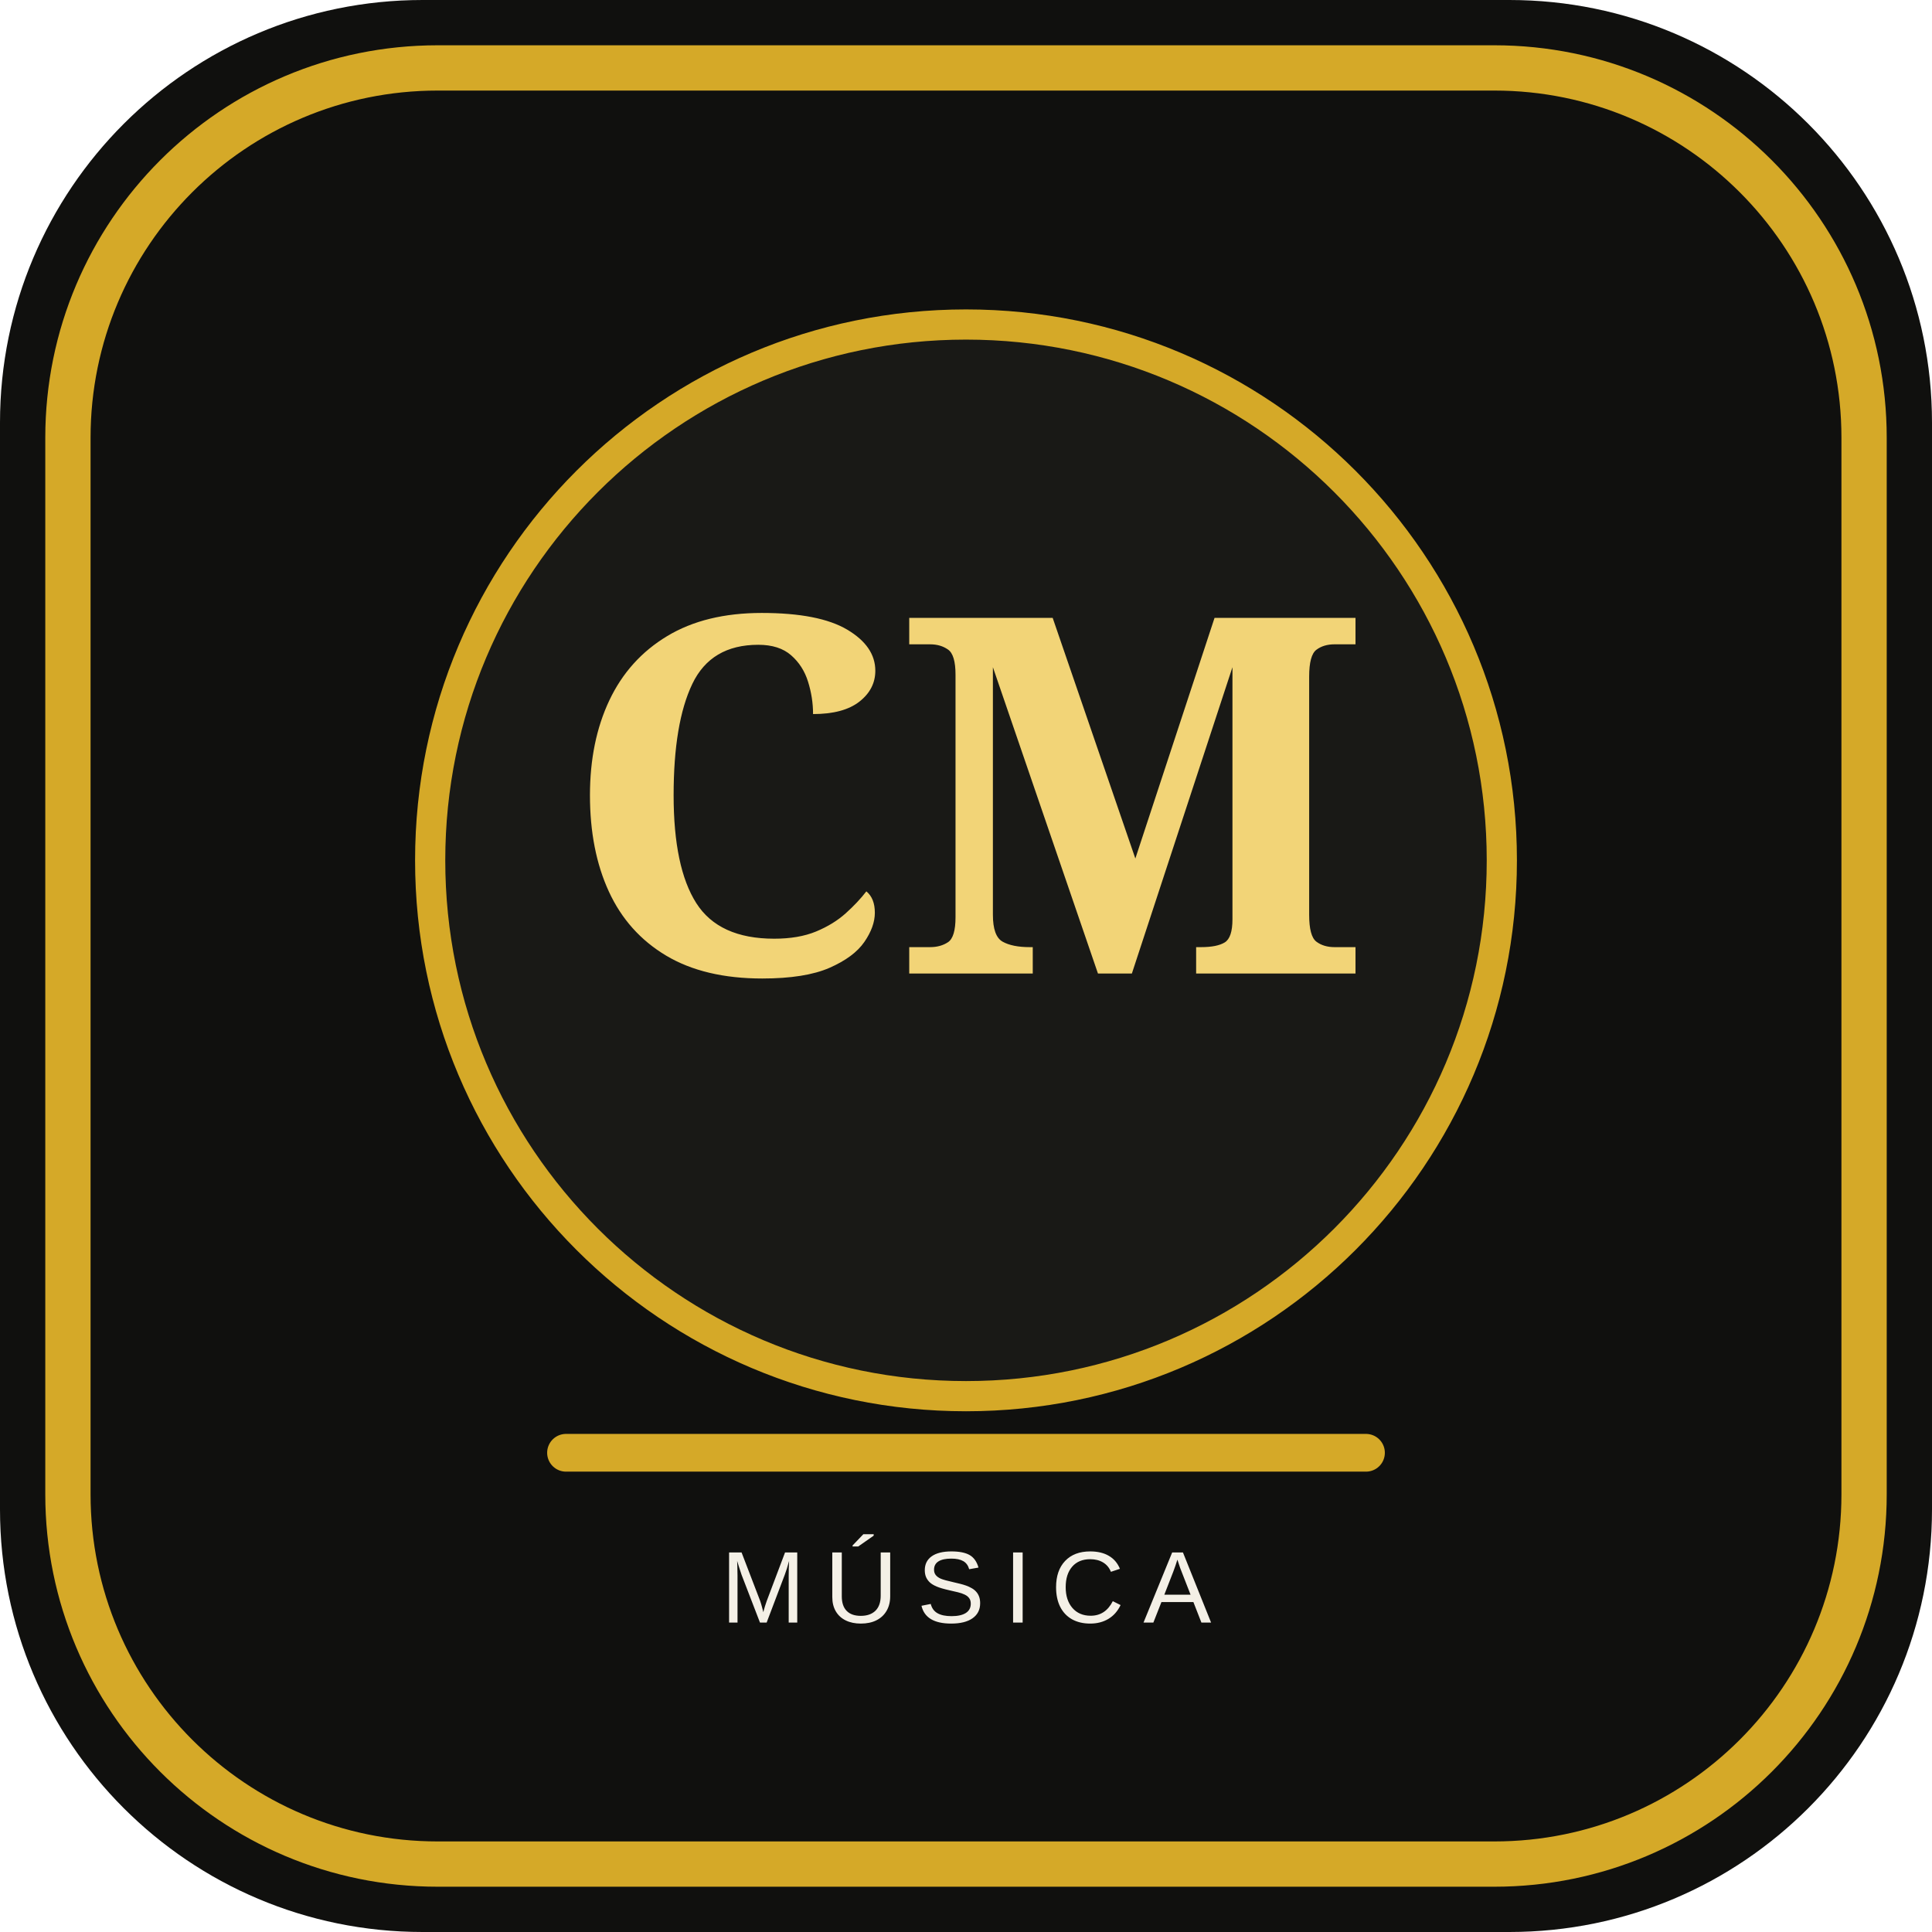
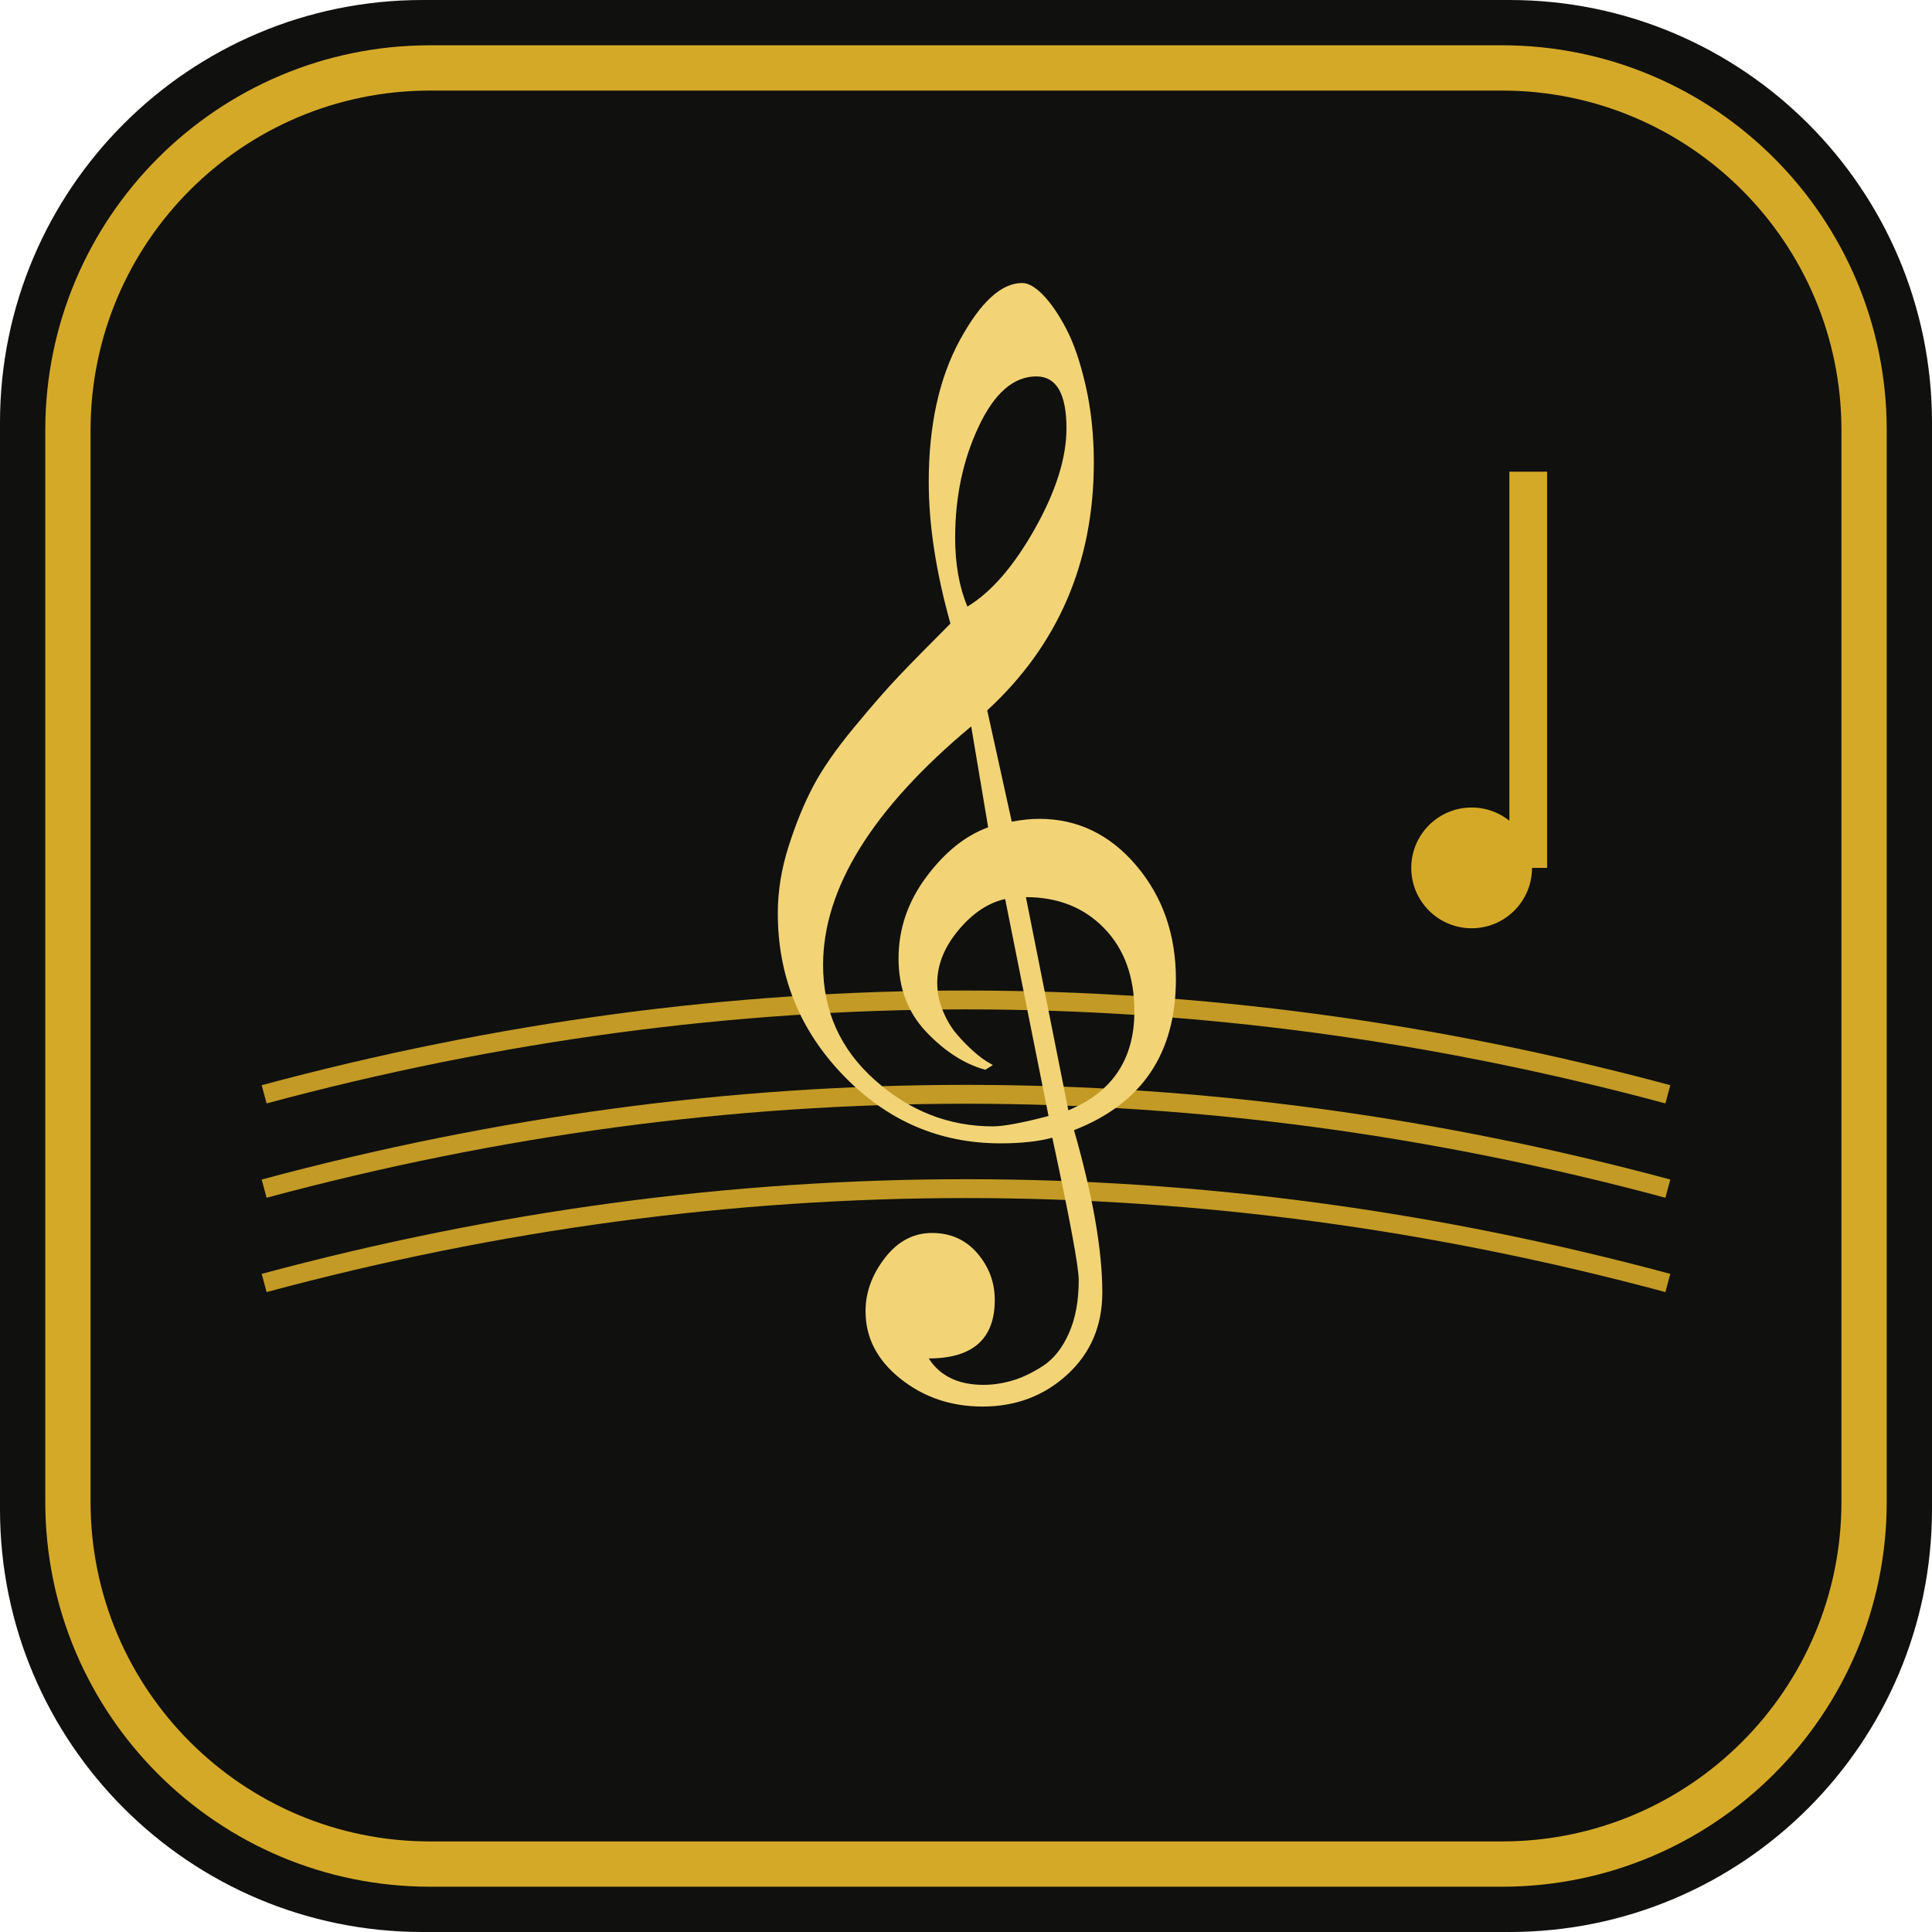
<svg xmlns="http://www.w3.org/2000/svg" viewBox="0 0 512 512">
  <rect width="512" height="512" rx="112" fill="#10100e" />
-   <rect x="18" y="18" width="476" height="476" rx="98" fill="none" stroke="#d5a928" stroke-width="12" />
-   <circle cx="256" cy="228" r="142" fill="#191916" stroke="#d5a928" stroke-width="8" />
-   <text x="256" y="258" text-anchor="middle" fill="#f2d477" font-family="Georgia,serif" font-size="132" font-weight="bold">CM</text>
-   <path d="M150 385h212" stroke="#d5a928" stroke-width="10" stroke-linecap="round" />
-   <text x="256" y="430" text-anchor="middle" fill="#f4f0e6" font-family="Arial,sans-serif" font-size="27" letter-spacing="5">MÚSICA</text>
+   <rect x="18" y="18" width="476" height="476" rx="96" fill="none" stroke="#d5a928" stroke-width="12" />
+   <g fill="none" stroke="#d5a928" stroke-width="5" opacity=".9">
+     <path d="M70 290 Q256 240 442 290" />
+     <path d="M70 315 Q256 265 442 315" />
+     <path d="M70 340 Q256 290 442 340" />
+   </g>
+   <text x="250" y="300" text-anchor="middle" fill="#f2d477" font-family="serif" font-size="250">𝄞</text>
+   <circle cx="390" cy="230" r="16" fill="#d5a928" />
+   <path d="M405 230v-105" stroke="#d5a928" stroke-width="10" />
</svg>
